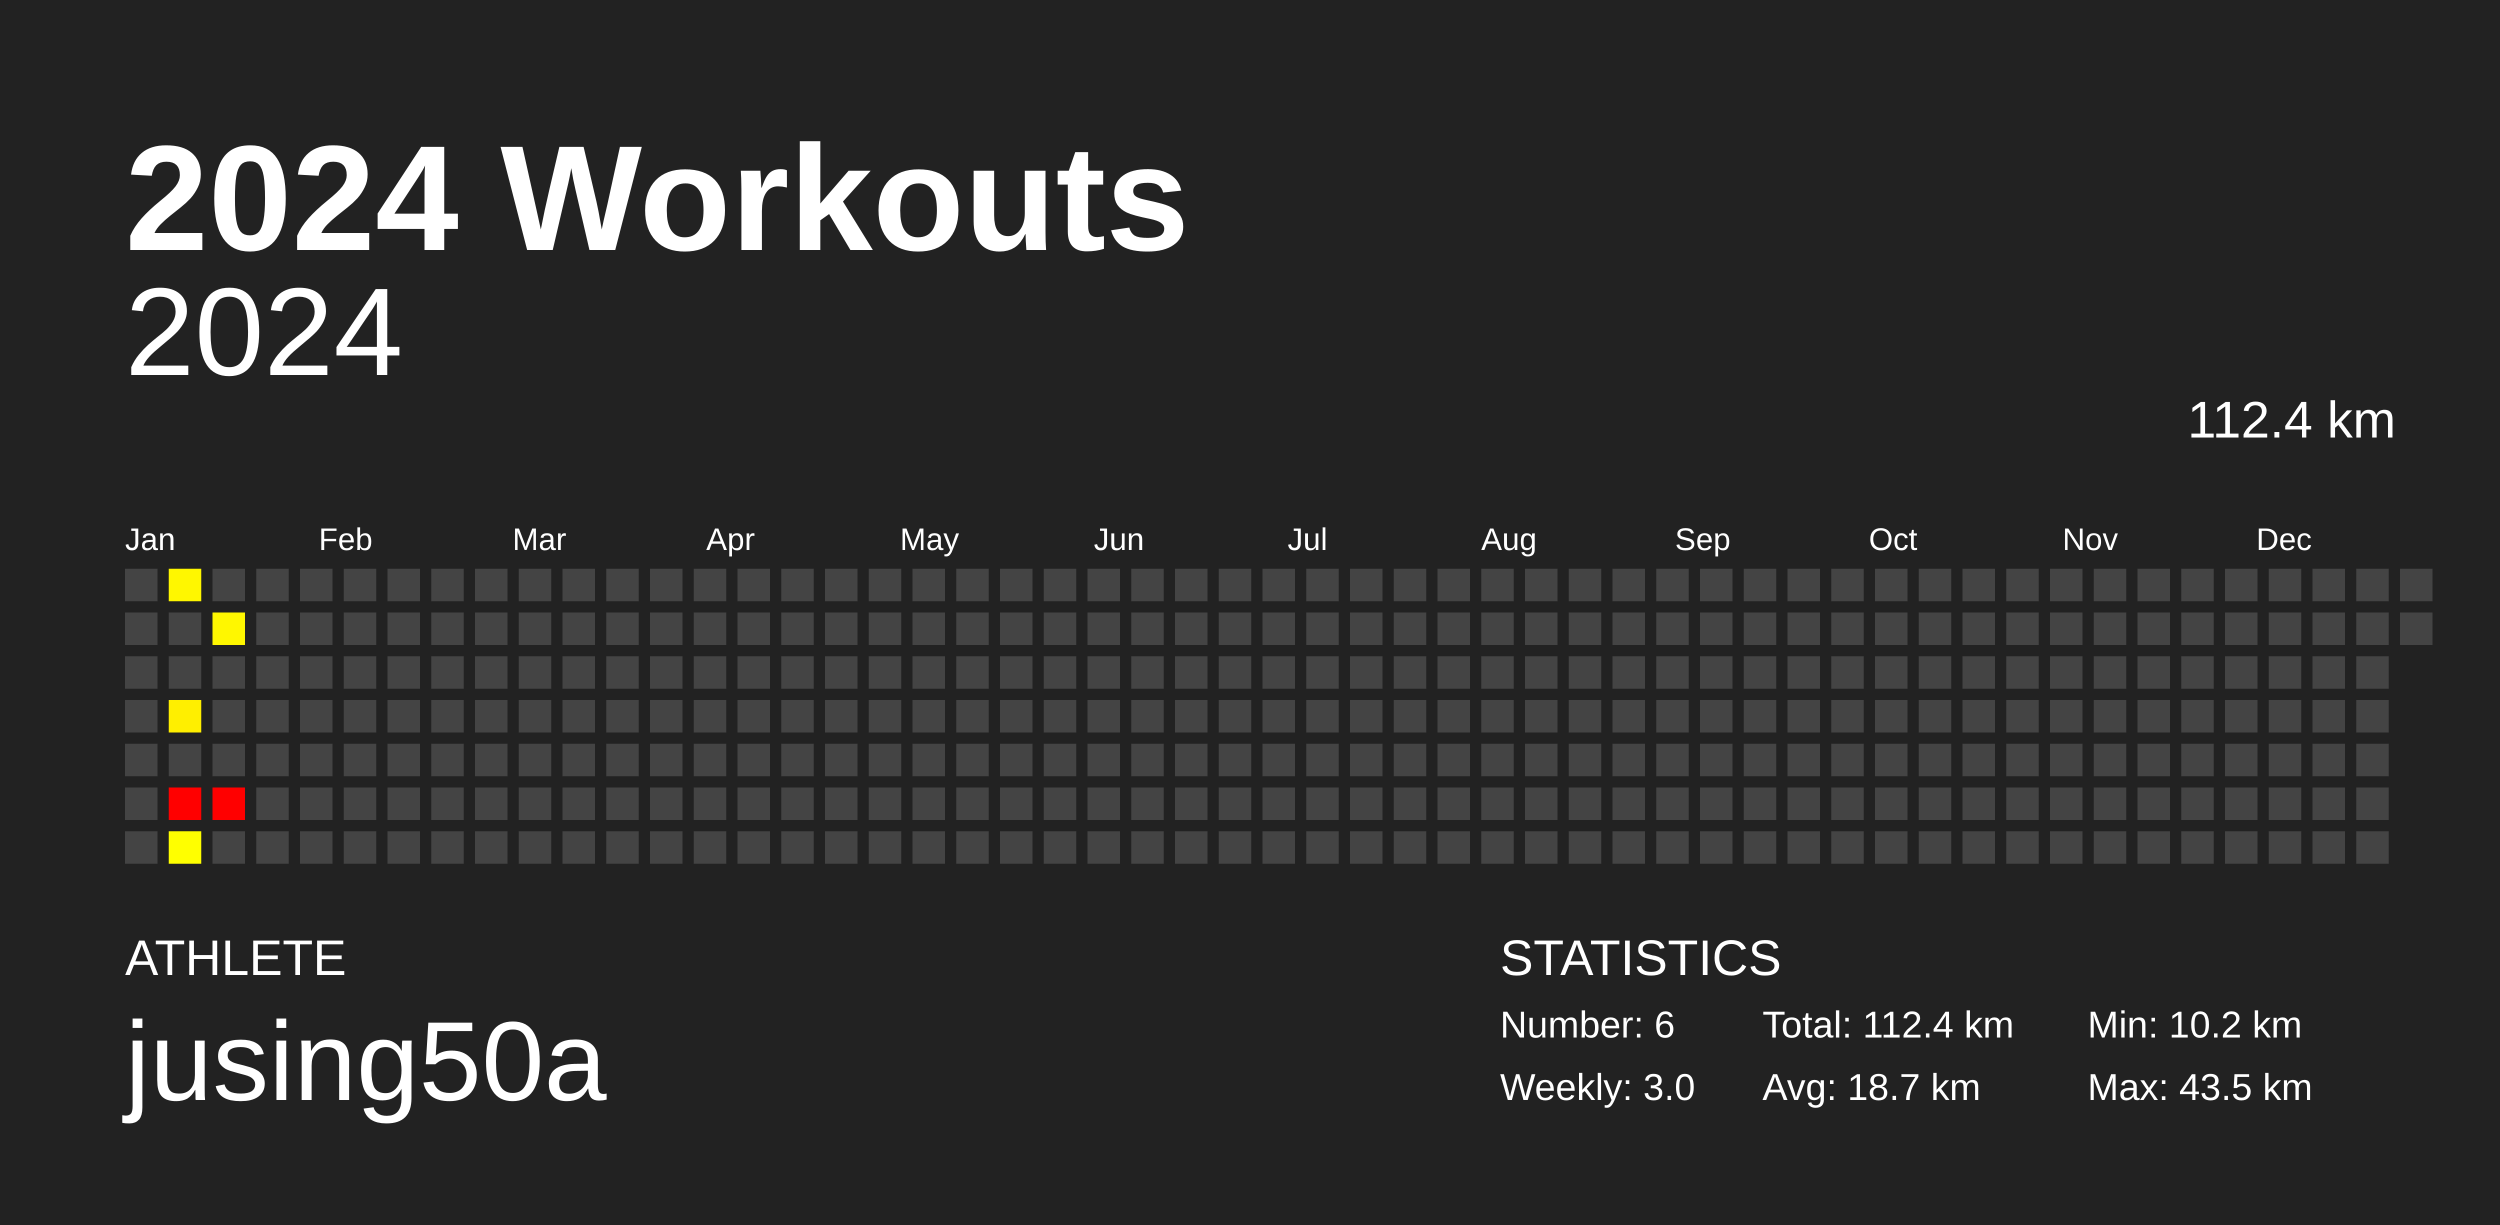
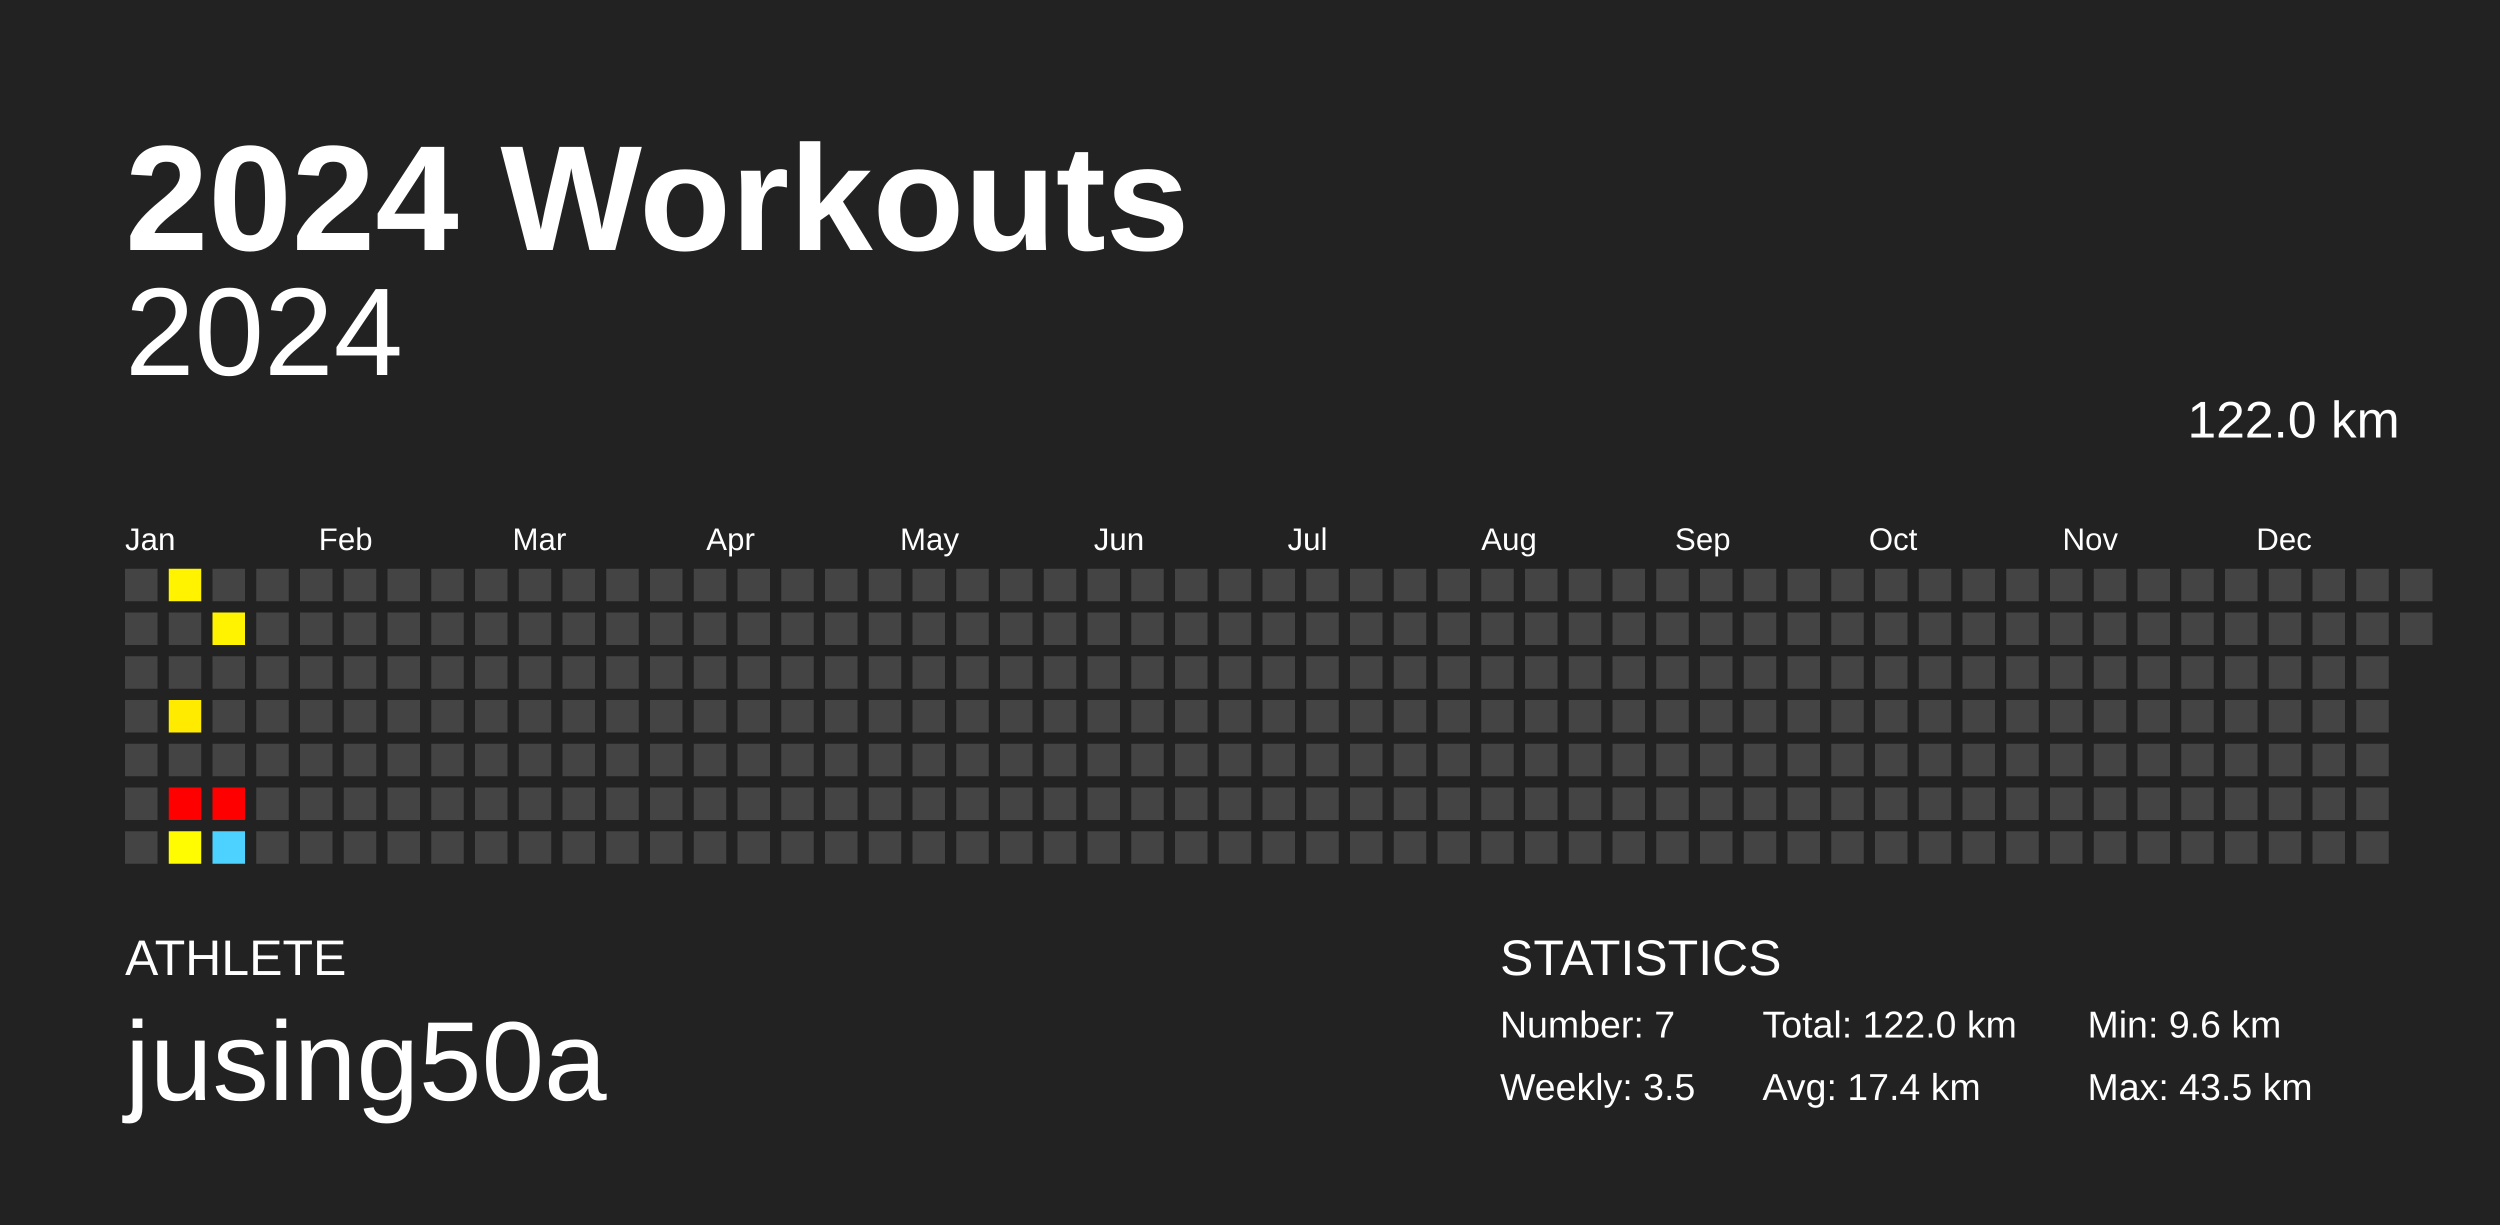
<svg xmlns="http://www.w3.org/2000/svg" baseProfile="full" height="98mm" version="1.1" viewBox="0,0,200,98" width="200mm">
  <defs />
  <rect fill="#222222" height="98" width="200" x="0" y="0" />
  <text fill="#FFFFFF" style="font-size:12px; font-family:Arial; font-weight:bold;" x="10" y="20">2024 Workouts</text>
  <text fill="#FFFFFF" style="font-size:4px; font-family:Arial" x="10" y="78">ATHLETE</text>
  <text fill="#FFFFFF" style="font-size:9px; font-family:Arial" x="10" y="88">jusing50a</text>
  <text fill="#FFFFFF" style="font-size:4px; font-family:Arial" x="120" y="78">STATISTICS</text>
-   <text fill="#FFFFFF" style="font-size:3px; font-family:Arial" x="120" y="83">Number: 6</text>
-   <text fill="#FFFFFF" style="font-size:3px; font-family:Arial" x="120" y="88">Weekly: 3.0</text>
-   <text fill="#FFFFFF" style="font-size:3px; font-family:Arial" x="141" y="83">Total: 112.4 km</text>
-   <text fill="#FFFFFF" style="font-size:3px; font-family:Arial" x="141" y="88">Avg: 18.7 km</text>
-   <text fill="#FFFFFF" style="font-size:3px; font-family:Arial" x="167" y="83">Min: 10.2 km</text>
+   <text fill="#FFFFFF" style="font-size:3px; font-family:Arial" x="120" y="83">Number: 7</text>
+   <text fill="#FFFFFF" style="font-size:3px; font-family:Arial" x="120" y="88">Weekly: 3.5</text>
+   <text fill="#FFFFFF" style="font-size:3px; font-family:Arial" x="141" y="83">Total: 122.0 km</text>
+   <text fill="#FFFFFF" style="font-size:3px; font-family:Arial" x="141" y="88">Avg: 17.4 km</text>
+   <text fill="#FFFFFF" style="font-size:3px; font-family:Arial" x="167" y="83">Min: 9.6 km</text>
  <text fill="#FFFFFF" style="font-size:3px; font-family:Arial" x="167" y="88">Max: 43.5 km</text>
  <text alignment-baseline="hanging" fill="#FFFFFF" style="font-size:10.0px; font-family:Arial;" x="10" y="30">2024</text>
-   <text alignment-baseline="hanging" fill="#FFFFFF" style="font-size:4.125px; font-family:Arial;" x="175" y="35">112.4 km</text>
+   <text alignment-baseline="hanging" fill="#FFFFFF" style="font-size:4.125px; font-family:Arial;" x="175" y="35">122.0 km</text>
  <text fill="#FFFFFF" style="font-size:2.5px; font-family:Arial" x="10.0" y="44">Jan</text>
  <text fill="#FFFFFF" style="font-size:2.5px; font-family:Arial" x="25.5" y="44">Feb</text>
  <text fill="#FFFFFF" style="font-size:2.5px; font-family:Arial" x="41.0" y="44">Mar</text>
  <text fill="#FFFFFF" style="font-size:2.5px; font-family:Arial" x="56.5" y="44">Apr</text>
  <text fill="#FFFFFF" style="font-size:2.5px; font-family:Arial" x="72.0" y="44">May</text>
  <text fill="#FFFFFF" style="font-size:2.5px; font-family:Arial" x="87.5" y="44">Jun</text>
  <text fill="#FFFFFF" style="font-size:2.5px; font-family:Arial" x="103.0" y="44">Jul</text>
  <text fill="#FFFFFF" style="font-size:2.5px; font-family:Arial" x="118.5" y="44">Aug</text>
  <text fill="#FFFFFF" style="font-size:2.5px; font-family:Arial" x="134.0" y="44">Sep</text>
  <text fill="#FFFFFF" style="font-size:2.5px; font-family:Arial" x="149.5" y="44">Oct</text>
  <text fill="#FFFFFF" style="font-size:2.5px; font-family:Arial" x="165.0" y="44">Nov</text>
  <text fill="#FFFFFF" style="font-size:2.5px; font-family:Arial" x="180.5" y="44">Dec</text>
  <rect fill="#444444" height="2.6" width="2.6" x="10.0" y="45.5" />
  <rect fill="#444444" height="2.6" width="2.6" x="10.0" y="49.0" />
  <rect fill="#444444" height="2.6" width="2.6" x="10.0" y="52.5" />
  <rect fill="#444444" height="2.6" width="2.6" x="10.0" y="56.0" />
  <rect fill="#444444" height="2.6" width="2.6" x="10.0" y="59.5" />
  <rect fill="#444444" height="2.6" width="2.6" x="10.0" y="63.0" />
  <rect fill="#444444" height="2.6" width="2.6" x="10.0" y="66.5" />
-   <rect fill="#fff700" height="2.6" width="2.6" x="13.5" y="45.5" />
+   <rect fill="#fff300" height="2.6" width="2.6" x="13.5" y="45.5" />
  <rect fill="#444444" height="2.6" width="2.6" x="13.5" y="49.0" />
  <rect fill="#444444" height="2.6" width="2.6" x="13.5" y="52.5" />
-   <rect fill="#ffef00" height="2.6" width="2.6" x="13.5" y="56.0" />
+   <rect fill="#ffeb00" height="2.6" width="2.6" x="13.5" y="56.0" />
  <rect fill="#444444" height="2.6" width="2.6" x="13.5" y="59.5" />
  <rect fill="red" height="2.6" width="2.6" x="13.5" y="63.0" />
-   <rect fill="#ffff00" height="2.6" width="2.6" x="13.5" y="66.5" />
+   <rect fill="#fffb00" height="2.6" width="2.6" x="13.5" y="66.5" />
  <rect fill="#444444" height="2.6" width="2.6" x="17.0" y="45.5" />
-   <rect fill="#fff700" height="2.6" width="2.6" x="17.0" y="49.0" />
+   <rect fill="#fff300" height="2.6" width="2.6" x="17.0" y="49.0" />
  <rect fill="#444444" height="2.6" width="2.6" x="17.0" y="52.5" />
  <rect fill="#444444" height="2.6" width="2.6" x="17.0" y="56.0" />
  <rect fill="#444444" height="2.6" width="2.6" x="17.0" y="59.5" />
  <rect fill="red" height="2.6" width="2.6" x="17.0" y="63.0" />
-   <rect fill="#444444" height="2.6" width="2.6" x="17.0" y="66.5" />
+   <rect fill="#4dd2ff" height="2.6" width="2.6" x="17.0" y="66.5" />
  <rect fill="#444444" height="2.6" width="2.6" x="20.5" y="45.5" />
  <rect fill="#444444" height="2.6" width="2.6" x="20.5" y="49.0" />
  <rect fill="#444444" height="2.6" width="2.6" x="20.5" y="52.5" />
  <rect fill="#444444" height="2.6" width="2.6" x="20.5" y="56.0" />
  <rect fill="#444444" height="2.6" width="2.6" x="20.5" y="59.5" />
  <rect fill="#444444" height="2.6" width="2.6" x="20.5" y="63.0" />
  <rect fill="#444444" height="2.6" width="2.6" x="20.5" y="66.5" />
  <rect fill="#444444" height="2.6" width="2.6" x="24.0" y="45.5" />
  <rect fill="#444444" height="2.6" width="2.6" x="24.0" y="49.0" />
  <rect fill="#444444" height="2.6" width="2.6" x="24.0" y="52.5" />
  <rect fill="#444444" height="2.6" width="2.6" x="24.0" y="56.0" />
  <rect fill="#444444" height="2.6" width="2.6" x="24.0" y="59.5" />
  <rect fill="#444444" height="2.6" width="2.6" x="24.0" y="63.0" />
  <rect fill="#444444" height="2.6" width="2.6" x="24.0" y="66.5" />
  <rect fill="#444444" height="2.6" width="2.6" x="27.5" y="45.5" />
  <rect fill="#444444" height="2.6" width="2.6" x="27.5" y="49.0" />
  <rect fill="#444444" height="2.6" width="2.6" x="27.5" y="52.5" />
  <rect fill="#444444" height="2.6" width="2.6" x="27.5" y="56.0" />
  <rect fill="#444444" height="2.6" width="2.6" x="27.5" y="59.5" />
  <rect fill="#444444" height="2.6" width="2.6" x="27.5" y="63.0" />
  <rect fill="#444444" height="2.6" width="2.6" x="27.5" y="66.5" />
  <rect fill="#444444" height="2.6" width="2.6" x="31.0" y="45.5" />
  <rect fill="#444444" height="2.6" width="2.6" x="31.0" y="49.0" />
  <rect fill="#444444" height="2.6" width="2.6" x="31.0" y="52.5" />
  <rect fill="#444444" height="2.6" width="2.6" x="31.0" y="56.0" />
  <rect fill="#444444" height="2.6" width="2.6" x="31.0" y="59.5" />
  <rect fill="#444444" height="2.6" width="2.6" x="31.0" y="63.0" />
  <rect fill="#444444" height="2.6" width="2.6" x="31.0" y="66.5" />
  <rect fill="#444444" height="2.6" width="2.6" x="34.5" y="45.5" />
  <rect fill="#444444" height="2.6" width="2.6" x="34.5" y="49.0" />
  <rect fill="#444444" height="2.6" width="2.6" x="34.5" y="52.5" />
  <rect fill="#444444" height="2.6" width="2.6" x="34.5" y="56.0" />
  <rect fill="#444444" height="2.6" width="2.6" x="34.5" y="59.5" />
  <rect fill="#444444" height="2.6" width="2.6" x="34.5" y="63.0" />
  <rect fill="#444444" height="2.6" width="2.6" x="34.5" y="66.5" />
  <rect fill="#444444" height="2.6" width="2.6" x="38.0" y="45.5" />
  <rect fill="#444444" height="2.6" width="2.6" x="38.0" y="49.0" />
  <rect fill="#444444" height="2.6" width="2.6" x="38.0" y="52.5" />
  <rect fill="#444444" height="2.6" width="2.6" x="38.0" y="56.0" />
  <rect fill="#444444" height="2.6" width="2.6" x="38.0" y="59.5" />
  <rect fill="#444444" height="2.6" width="2.6" x="38.0" y="63.0" />
  <rect fill="#444444" height="2.6" width="2.6" x="38.0" y="66.5" />
  <rect fill="#444444" height="2.6" width="2.6" x="41.5" y="45.5" />
  <rect fill="#444444" height="2.6" width="2.6" x="41.5" y="49.0" />
  <rect fill="#444444" height="2.6" width="2.6" x="41.5" y="52.5" />
  <rect fill="#444444" height="2.6" width="2.6" x="41.5" y="56.0" />
  <rect fill="#444444" height="2.6" width="2.6" x="41.5" y="59.5" />
  <rect fill="#444444" height="2.6" width="2.6" x="41.5" y="63.0" />
  <rect fill="#444444" height="2.6" width="2.6" x="41.5" y="66.5" />
  <rect fill="#444444" height="2.6" width="2.6" x="45.0" y="45.5" />
  <rect fill="#444444" height="2.6" width="2.6" x="45.0" y="49.0" />
  <rect fill="#444444" height="2.6" width="2.6" x="45.0" y="52.5" />
  <rect fill="#444444" height="2.6" width="2.6" x="45.0" y="56.0" />
  <rect fill="#444444" height="2.6" width="2.6" x="45.0" y="59.5" />
  <rect fill="#444444" height="2.6" width="2.6" x="45.0" y="63.0" />
  <rect fill="#444444" height="2.6" width="2.6" x="45.0" y="66.5" />
  <rect fill="#444444" height="2.6" width="2.6" x="48.5" y="45.5" />
  <rect fill="#444444" height="2.6" width="2.6" x="48.5" y="49.0" />
  <rect fill="#444444" height="2.6" width="2.6" x="48.5" y="52.5" />
  <rect fill="#444444" height="2.6" width="2.6" x="48.5" y="56.0" />
  <rect fill="#444444" height="2.6" width="2.6" x="48.5" y="59.5" />
  <rect fill="#444444" height="2.6" width="2.6" x="48.5" y="63.0" />
  <rect fill="#444444" height="2.6" width="2.6" x="48.5" y="66.5" />
  <rect fill="#444444" height="2.6" width="2.6" x="52.0" y="45.5" />
  <rect fill="#444444" height="2.6" width="2.6" x="52.0" y="49.0" />
  <rect fill="#444444" height="2.6" width="2.6" x="52.0" y="52.5" />
  <rect fill="#444444" height="2.6" width="2.6" x="52.0" y="56.0" />
  <rect fill="#444444" height="2.6" width="2.6" x="52.0" y="59.5" />
  <rect fill="#444444" height="2.6" width="2.6" x="52.0" y="63.0" />
  <rect fill="#444444" height="2.6" width="2.6" x="52.0" y="66.5" />
  <rect fill="#444444" height="2.6" width="2.6" x="55.5" y="45.5" />
  <rect fill="#444444" height="2.6" width="2.6" x="55.5" y="49.0" />
  <rect fill="#444444" height="2.6" width="2.6" x="55.5" y="52.5" />
  <rect fill="#444444" height="2.6" width="2.6" x="55.5" y="56.0" />
  <rect fill="#444444" height="2.6" width="2.6" x="55.5" y="59.5" />
  <rect fill="#444444" height="2.6" width="2.6" x="55.5" y="63.0" />
  <rect fill="#444444" height="2.6" width="2.6" x="55.5" y="66.5" />
  <rect fill="#444444" height="2.6" width="2.6" x="59.0" y="45.5" />
  <rect fill="#444444" height="2.6" width="2.6" x="59.0" y="49.0" />
  <rect fill="#444444" height="2.6" width="2.6" x="59.0" y="52.5" />
  <rect fill="#444444" height="2.6" width="2.6" x="59.0" y="56.0" />
  <rect fill="#444444" height="2.6" width="2.6" x="59.0" y="59.5" />
  <rect fill="#444444" height="2.6" width="2.6" x="59.0" y="63.0" />
  <rect fill="#444444" height="2.6" width="2.6" x="59.0" y="66.5" />
  <rect fill="#444444" height="2.6" width="2.6" x="62.5" y="45.5" />
  <rect fill="#444444" height="2.6" width="2.6" x="62.5" y="49.0" />
  <rect fill="#444444" height="2.6" width="2.6" x="62.5" y="52.5" />
  <rect fill="#444444" height="2.6" width="2.6" x="62.5" y="56.0" />
  <rect fill="#444444" height="2.6" width="2.6" x="62.5" y="59.5" />
  <rect fill="#444444" height="2.6" width="2.6" x="62.5" y="63.0" />
  <rect fill="#444444" height="2.6" width="2.6" x="62.5" y="66.5" />
  <rect fill="#444444" height="2.6" width="2.6" x="66.0" y="45.5" />
  <rect fill="#444444" height="2.6" width="2.6" x="66.0" y="49.0" />
  <rect fill="#444444" height="2.6" width="2.6" x="66.0" y="52.5" />
  <rect fill="#444444" height="2.6" width="2.6" x="66.0" y="56.0" />
  <rect fill="#444444" height="2.6" width="2.6" x="66.0" y="59.5" />
  <rect fill="#444444" height="2.6" width="2.6" x="66.0" y="63.0" />
  <rect fill="#444444" height="2.6" width="2.6" x="66.0" y="66.5" />
  <rect fill="#444444" height="2.6" width="2.6" x="69.5" y="45.5" />
  <rect fill="#444444" height="2.6" width="2.6" x="69.5" y="49.0" />
  <rect fill="#444444" height="2.6" width="2.6" x="69.5" y="52.5" />
  <rect fill="#444444" height="2.6" width="2.6" x="69.5" y="56.0" />
  <rect fill="#444444" height="2.6" width="2.6" x="69.5" y="59.5" />
  <rect fill="#444444" height="2.6" width="2.6" x="69.5" y="63.0" />
  <rect fill="#444444" height="2.6" width="2.6" x="69.5" y="66.5" />
  <rect fill="#444444" height="2.6" width="2.6" x="73.0" y="45.5" />
  <rect fill="#444444" height="2.6" width="2.6" x="73.0" y="49.0" />
  <rect fill="#444444" height="2.6" width="2.6" x="73.0" y="52.5" />
  <rect fill="#444444" height="2.6" width="2.6" x="73.0" y="56.0" />
  <rect fill="#444444" height="2.6" width="2.6" x="73.0" y="59.5" />
  <rect fill="#444444" height="2.6" width="2.6" x="73.0" y="63.0" />
  <rect fill="#444444" height="2.6" width="2.6" x="73.0" y="66.5" />
  <rect fill="#444444" height="2.6" width="2.6" x="76.5" y="45.5" />
  <rect fill="#444444" height="2.6" width="2.6" x="76.5" y="49.0" />
  <rect fill="#444444" height="2.6" width="2.6" x="76.5" y="52.5" />
  <rect fill="#444444" height="2.6" width="2.6" x="76.5" y="56.0" />
  <rect fill="#444444" height="2.6" width="2.6" x="76.5" y="59.5" />
  <rect fill="#444444" height="2.6" width="2.6" x="76.5" y="63.0" />
  <rect fill="#444444" height="2.6" width="2.6" x="76.5" y="66.5" />
  <rect fill="#444444" height="2.6" width="2.6" x="80.0" y="45.5" />
  <rect fill="#444444" height="2.6" width="2.6" x="80.0" y="49.0" />
  <rect fill="#444444" height="2.6" width="2.6" x="80.0" y="52.5" />
  <rect fill="#444444" height="2.6" width="2.6" x="80.0" y="56.0" />
  <rect fill="#444444" height="2.6" width="2.6" x="80.0" y="59.5" />
  <rect fill="#444444" height="2.6" width="2.6" x="80.0" y="63.0" />
  <rect fill="#444444" height="2.6" width="2.6" x="80.0" y="66.5" />
  <rect fill="#444444" height="2.6" width="2.6" x="83.5" y="45.5" />
  <rect fill="#444444" height="2.6" width="2.6" x="83.5" y="49.0" />
  <rect fill="#444444" height="2.6" width="2.6" x="83.5" y="52.5" />
  <rect fill="#444444" height="2.6" width="2.6" x="83.5" y="56.0" />
  <rect fill="#444444" height="2.6" width="2.6" x="83.5" y="59.5" />
  <rect fill="#444444" height="2.6" width="2.6" x="83.5" y="63.0" />
  <rect fill="#444444" height="2.6" width="2.6" x="83.5" y="66.5" />
  <rect fill="#444444" height="2.6" width="2.6" x="87.0" y="45.5" />
  <rect fill="#444444" height="2.6" width="2.6" x="87.0" y="49.0" />
  <rect fill="#444444" height="2.6" width="2.6" x="87.0" y="52.5" />
  <rect fill="#444444" height="2.6" width="2.6" x="87.0" y="56.0" />
  <rect fill="#444444" height="2.6" width="2.6" x="87.0" y="59.5" />
  <rect fill="#444444" height="2.6" width="2.6" x="87.0" y="63.0" />
  <rect fill="#444444" height="2.6" width="2.6" x="87.0" y="66.5" />
  <rect fill="#444444" height="2.6" width="2.6" x="90.5" y="45.5" />
  <rect fill="#444444" height="2.6" width="2.6" x="90.5" y="49.0" />
  <rect fill="#444444" height="2.6" width="2.6" x="90.5" y="52.5" />
  <rect fill="#444444" height="2.6" width="2.6" x="90.5" y="56.0" />
  <rect fill="#444444" height="2.6" width="2.6" x="90.5" y="59.5" />
  <rect fill="#444444" height="2.6" width="2.6" x="90.5" y="63.0" />
  <rect fill="#444444" height="2.6" width="2.6" x="90.5" y="66.5" />
  <rect fill="#444444" height="2.6" width="2.6" x="94.0" y="45.5" />
  <rect fill="#444444" height="2.6" width="2.6" x="94.0" y="49.0" />
  <rect fill="#444444" height="2.6" width="2.6" x="94.0" y="52.5" />
  <rect fill="#444444" height="2.6" width="2.6" x="94.0" y="56.0" />
  <rect fill="#444444" height="2.6" width="2.6" x="94.0" y="59.5" />
  <rect fill="#444444" height="2.6" width="2.6" x="94.0" y="63.0" />
  <rect fill="#444444" height="2.6" width="2.6" x="94.0" y="66.5" />
  <rect fill="#444444" height="2.6" width="2.6" x="97.5" y="45.5" />
  <rect fill="#444444" height="2.6" width="2.6" x="97.5" y="49.0" />
  <rect fill="#444444" height="2.6" width="2.6" x="97.5" y="52.5" />
  <rect fill="#444444" height="2.6" width="2.6" x="97.5" y="56.0" />
  <rect fill="#444444" height="2.6" width="2.6" x="97.5" y="59.5" />
  <rect fill="#444444" height="2.6" width="2.6" x="97.5" y="63.0" />
  <rect fill="#444444" height="2.6" width="2.6" x="97.5" y="66.5" />
  <rect fill="#444444" height="2.6" width="2.6" x="101.0" y="45.5" />
  <rect fill="#444444" height="2.6" width="2.6" x="101.0" y="49.0" />
  <rect fill="#444444" height="2.6" width="2.6" x="101.0" y="52.5" />
  <rect fill="#444444" height="2.6" width="2.6" x="101.0" y="56.0" />
  <rect fill="#444444" height="2.6" width="2.6" x="101.0" y="59.5" />
  <rect fill="#444444" height="2.6" width="2.6" x="101.0" y="63.0" />
  <rect fill="#444444" height="2.6" width="2.6" x="101.0" y="66.5" />
  <rect fill="#444444" height="2.6" width="2.6" x="104.5" y="45.5" />
  <rect fill="#444444" height="2.6" width="2.6" x="104.5" y="49.0" />
  <rect fill="#444444" height="2.6" width="2.6" x="104.5" y="52.5" />
  <rect fill="#444444" height="2.6" width="2.6" x="104.5" y="56.0" />
  <rect fill="#444444" height="2.6" width="2.6" x="104.5" y="59.5" />
  <rect fill="#444444" height="2.6" width="2.6" x="104.5" y="63.0" />
  <rect fill="#444444" height="2.6" width="2.6" x="104.5" y="66.5" />
  <rect fill="#444444" height="2.6" width="2.6" x="108.0" y="45.5" />
  <rect fill="#444444" height="2.6" width="2.6" x="108.0" y="49.0" />
  <rect fill="#444444" height="2.6" width="2.6" x="108.0" y="52.5" />
  <rect fill="#444444" height="2.6" width="2.6" x="108.0" y="56.0" />
  <rect fill="#444444" height="2.6" width="2.6" x="108.0" y="59.5" />
  <rect fill="#444444" height="2.6" width="2.6" x="108.0" y="63.0" />
  <rect fill="#444444" height="2.6" width="2.6" x="108.0" y="66.5" />
  <rect fill="#444444" height="2.6" width="2.6" x="111.5" y="45.5" />
  <rect fill="#444444" height="2.6" width="2.6" x="111.5" y="49.0" />
  <rect fill="#444444" height="2.6" width="2.6" x="111.5" y="52.5" />
  <rect fill="#444444" height="2.6" width="2.6" x="111.5" y="56.0" />
  <rect fill="#444444" height="2.6" width="2.6" x="111.5" y="59.5" />
  <rect fill="#444444" height="2.6" width="2.6" x="111.5" y="63.0" />
  <rect fill="#444444" height="2.6" width="2.6" x="111.5" y="66.5" />
  <rect fill="#444444" height="2.6" width="2.6" x="115.0" y="45.5" />
  <rect fill="#444444" height="2.6" width="2.6" x="115.0" y="49.0" />
  <rect fill="#444444" height="2.6" width="2.6" x="115.0" y="52.5" />
  <rect fill="#444444" height="2.6" width="2.6" x="115.0" y="56.0" />
  <rect fill="#444444" height="2.6" width="2.6" x="115.0" y="59.5" />
  <rect fill="#444444" height="2.6" width="2.6" x="115.0" y="63.0" />
  <rect fill="#444444" height="2.6" width="2.6" x="115.0" y="66.5" />
  <rect fill="#444444" height="2.6" width="2.6" x="118.5" y="45.5" />
  <rect fill="#444444" height="2.6" width="2.6" x="118.5" y="49.0" />
  <rect fill="#444444" height="2.6" width="2.6" x="118.5" y="52.5" />
  <rect fill="#444444" height="2.6" width="2.6" x="118.5" y="56.0" />
  <rect fill="#444444" height="2.6" width="2.6" x="118.5" y="59.5" />
  <rect fill="#444444" height="2.6" width="2.6" x="118.5" y="63.0" />
  <rect fill="#444444" height="2.6" width="2.6" x="118.5" y="66.5" />
  <rect fill="#444444" height="2.6" width="2.6" x="122.0" y="45.5" />
  <rect fill="#444444" height="2.6" width="2.6" x="122.0" y="49.0" />
  <rect fill="#444444" height="2.6" width="2.6" x="122.0" y="52.5" />
  <rect fill="#444444" height="2.6" width="2.6" x="122.0" y="56.0" />
  <rect fill="#444444" height="2.6" width="2.6" x="122.0" y="59.5" />
  <rect fill="#444444" height="2.6" width="2.6" x="122.0" y="63.0" />
  <rect fill="#444444" height="2.6" width="2.6" x="122.0" y="66.5" />
  <rect fill="#444444" height="2.6" width="2.6" x="125.5" y="45.5" />
  <rect fill="#444444" height="2.6" width="2.6" x="125.5" y="49.0" />
  <rect fill="#444444" height="2.6" width="2.6" x="125.5" y="52.5" />
  <rect fill="#444444" height="2.6" width="2.6" x="125.5" y="56.0" />
  <rect fill="#444444" height="2.6" width="2.6" x="125.5" y="59.5" />
  <rect fill="#444444" height="2.6" width="2.6" x="125.5" y="63.0" />
  <rect fill="#444444" height="2.6" width="2.6" x="125.5" y="66.5" />
  <rect fill="#444444" height="2.6" width="2.6" x="129.0" y="45.5" />
  <rect fill="#444444" height="2.6" width="2.6" x="129.0" y="49.0" />
  <rect fill="#444444" height="2.6" width="2.6" x="129.0" y="52.5" />
  <rect fill="#444444" height="2.6" width="2.6" x="129.0" y="56.0" />
  <rect fill="#444444" height="2.6" width="2.6" x="129.0" y="59.5" />
  <rect fill="#444444" height="2.6" width="2.6" x="129.0" y="63.0" />
  <rect fill="#444444" height="2.6" width="2.6" x="129.0" y="66.5" />
  <rect fill="#444444" height="2.6" width="2.6" x="132.5" y="45.5" />
  <rect fill="#444444" height="2.6" width="2.6" x="132.5" y="49.0" />
  <rect fill="#444444" height="2.6" width="2.6" x="132.5" y="52.5" />
  <rect fill="#444444" height="2.6" width="2.6" x="132.5" y="56.0" />
  <rect fill="#444444" height="2.6" width="2.6" x="132.5" y="59.5" />
  <rect fill="#444444" height="2.6" width="2.6" x="132.5" y="63.0" />
  <rect fill="#444444" height="2.6" width="2.6" x="132.5" y="66.5" />
  <rect fill="#444444" height="2.6" width="2.6" x="136.0" y="45.5" />
  <rect fill="#444444" height="2.6" width="2.6" x="136.0" y="49.0" />
  <rect fill="#444444" height="2.6" width="2.6" x="136.0" y="52.5" />
  <rect fill="#444444" height="2.6" width="2.6" x="136.0" y="56.0" />
  <rect fill="#444444" height="2.6" width="2.6" x="136.0" y="59.5" />
  <rect fill="#444444" height="2.6" width="2.6" x="136.0" y="63.0" />
  <rect fill="#444444" height="2.6" width="2.6" x="136.0" y="66.5" />
  <rect fill="#444444" height="2.6" width="2.6" x="139.5" y="45.5" />
  <rect fill="#444444" height="2.6" width="2.6" x="139.5" y="49.0" />
  <rect fill="#444444" height="2.6" width="2.6" x="139.5" y="52.5" />
  <rect fill="#444444" height="2.6" width="2.6" x="139.5" y="56.0" />
  <rect fill="#444444" height="2.6" width="2.6" x="139.5" y="59.5" />
  <rect fill="#444444" height="2.6" width="2.6" x="139.5" y="63.0" />
  <rect fill="#444444" height="2.6" width="2.6" x="139.5" y="66.5" />
  <rect fill="#444444" height="2.6" width="2.6" x="143.0" y="45.5" />
  <rect fill="#444444" height="2.6" width="2.6" x="143.0" y="49.0" />
  <rect fill="#444444" height="2.6" width="2.6" x="143.0" y="52.5" />
  <rect fill="#444444" height="2.6" width="2.6" x="143.0" y="56.0" />
  <rect fill="#444444" height="2.6" width="2.6" x="143.0" y="59.5" />
  <rect fill="#444444" height="2.6" width="2.6" x="143.0" y="63.0" />
  <rect fill="#444444" height="2.6" width="2.6" x="143.0" y="66.5" />
  <rect fill="#444444" height="2.6" width="2.6" x="146.5" y="45.5" />
  <rect fill="#444444" height="2.6" width="2.6" x="146.5" y="49.0" />
  <rect fill="#444444" height="2.6" width="2.6" x="146.5" y="52.5" />
  <rect fill="#444444" height="2.6" width="2.6" x="146.5" y="56.0" />
  <rect fill="#444444" height="2.6" width="2.6" x="146.5" y="59.5" />
  <rect fill="#444444" height="2.6" width="2.6" x="146.5" y="63.0" />
  <rect fill="#444444" height="2.6" width="2.6" x="146.5" y="66.5" />
  <rect fill="#444444" height="2.6" width="2.6" x="150.0" y="45.5" />
  <rect fill="#444444" height="2.6" width="2.6" x="150.0" y="49.0" />
  <rect fill="#444444" height="2.6" width="2.6" x="150.0" y="52.5" />
  <rect fill="#444444" height="2.6" width="2.6" x="150.0" y="56.0" />
  <rect fill="#444444" height="2.6" width="2.6" x="150.0" y="59.5" />
  <rect fill="#444444" height="2.6" width="2.6" x="150.0" y="63.0" />
  <rect fill="#444444" height="2.6" width="2.6" x="150.0" y="66.5" />
  <rect fill="#444444" height="2.6" width="2.6" x="153.5" y="45.5" />
  <rect fill="#444444" height="2.6" width="2.6" x="153.5" y="49.0" />
  <rect fill="#444444" height="2.6" width="2.6" x="153.5" y="52.5" />
  <rect fill="#444444" height="2.6" width="2.6" x="153.5" y="56.0" />
  <rect fill="#444444" height="2.6" width="2.6" x="153.5" y="59.5" />
  <rect fill="#444444" height="2.6" width="2.6" x="153.5" y="63.0" />
  <rect fill="#444444" height="2.6" width="2.6" x="153.5" y="66.5" />
  <rect fill="#444444" height="2.6" width="2.6" x="157.0" y="45.5" />
  <rect fill="#444444" height="2.6" width="2.6" x="157.0" y="49.0" />
  <rect fill="#444444" height="2.6" width="2.6" x="157.0" y="52.5" />
  <rect fill="#444444" height="2.6" width="2.6" x="157.0" y="56.0" />
  <rect fill="#444444" height="2.6" width="2.6" x="157.0" y="59.5" />
  <rect fill="#444444" height="2.6" width="2.6" x="157.0" y="63.0" />
  <rect fill="#444444" height="2.6" width="2.6" x="157.0" y="66.5" />
  <rect fill="#444444" height="2.6" width="2.6" x="160.5" y="45.5" />
  <rect fill="#444444" height="2.6" width="2.6" x="160.5" y="49.0" />
  <rect fill="#444444" height="2.6" width="2.6" x="160.5" y="52.5" />
  <rect fill="#444444" height="2.6" width="2.6" x="160.5" y="56.0" />
  <rect fill="#444444" height="2.6" width="2.6" x="160.5" y="59.5" />
  <rect fill="#444444" height="2.6" width="2.6" x="160.5" y="63.0" />
  <rect fill="#444444" height="2.6" width="2.6" x="160.5" y="66.5" />
  <rect fill="#444444" height="2.6" width="2.6" x="164.0" y="45.5" />
  <rect fill="#444444" height="2.6" width="2.6" x="164.0" y="49.0" />
  <rect fill="#444444" height="2.6" width="2.6" x="164.0" y="52.5" />
  <rect fill="#444444" height="2.6" width="2.6" x="164.0" y="56.0" />
  <rect fill="#444444" height="2.6" width="2.6" x="164.0" y="59.5" />
  <rect fill="#444444" height="2.6" width="2.6" x="164.0" y="63.0" />
  <rect fill="#444444" height="2.6" width="2.6" x="164.0" y="66.5" />
  <rect fill="#444444" height="2.6" width="2.6" x="167.5" y="45.5" />
  <rect fill="#444444" height="2.6" width="2.6" x="167.5" y="49.0" />
  <rect fill="#444444" height="2.6" width="2.6" x="167.5" y="52.5" />
  <rect fill="#444444" height="2.6" width="2.6" x="167.5" y="56.0" />
  <rect fill="#444444" height="2.6" width="2.6" x="167.5" y="59.5" />
  <rect fill="#444444" height="2.6" width="2.6" x="167.5" y="63.0" />
  <rect fill="#444444" height="2.6" width="2.6" x="167.5" y="66.5" />
  <rect fill="#444444" height="2.6" width="2.6" x="171.0" y="45.5" />
  <rect fill="#444444" height="2.6" width="2.6" x="171.0" y="49.0" />
  <rect fill="#444444" height="2.6" width="2.6" x="171.0" y="52.5" />
  <rect fill="#444444" height="2.6" width="2.6" x="171.0" y="56.0" />
  <rect fill="#444444" height="2.6" width="2.6" x="171.0" y="59.5" />
  <rect fill="#444444" height="2.6" width="2.6" x="171.0" y="63.0" />
  <rect fill="#444444" height="2.6" width="2.6" x="171.0" y="66.5" />
  <rect fill="#444444" height="2.6" width="2.6" x="174.5" y="45.5" />
  <rect fill="#444444" height="2.6" width="2.6" x="174.5" y="49.0" />
  <rect fill="#444444" height="2.6" width="2.6" x="174.5" y="52.5" />
  <rect fill="#444444" height="2.6" width="2.6" x="174.5" y="56.0" />
  <rect fill="#444444" height="2.6" width="2.6" x="174.5" y="59.5" />
  <rect fill="#444444" height="2.6" width="2.6" x="174.5" y="63.0" />
  <rect fill="#444444" height="2.6" width="2.6" x="174.5" y="66.5" />
  <rect fill="#444444" height="2.6" width="2.6" x="178.0" y="45.5" />
  <rect fill="#444444" height="2.6" width="2.6" x="178.0" y="49.0" />
  <rect fill="#444444" height="2.6" width="2.6" x="178.0" y="52.5" />
  <rect fill="#444444" height="2.6" width="2.6" x="178.0" y="56.0" />
  <rect fill="#444444" height="2.6" width="2.6" x="178.0" y="59.5" />
  <rect fill="#444444" height="2.6" width="2.6" x="178.0" y="63.0" />
  <rect fill="#444444" height="2.6" width="2.6" x="178.0" y="66.5" />
  <rect fill="#444444" height="2.6" width="2.6" x="181.5" y="45.5" />
  <rect fill="#444444" height="2.6" width="2.6" x="181.5" y="49.0" />
  <rect fill="#444444" height="2.6" width="2.6" x="181.5" y="52.5" />
  <rect fill="#444444" height="2.6" width="2.6" x="181.5" y="56.0" />
  <rect fill="#444444" height="2.6" width="2.6" x="181.5" y="59.5" />
  <rect fill="#444444" height="2.6" width="2.6" x="181.5" y="63.0" />
  <rect fill="#444444" height="2.6" width="2.6" x="181.5" y="66.5" />
  <rect fill="#444444" height="2.6" width="2.6" x="185.0" y="45.5" />
  <rect fill="#444444" height="2.6" width="2.6" x="185.0" y="49.0" />
  <rect fill="#444444" height="2.6" width="2.6" x="185.0" y="52.5" />
  <rect fill="#444444" height="2.6" width="2.6" x="185.0" y="56.0" />
  <rect fill="#444444" height="2.6" width="2.6" x="185.0" y="59.5" />
  <rect fill="#444444" height="2.6" width="2.6" x="185.0" y="63.0" />
  <rect fill="#444444" height="2.6" width="2.6" x="185.0" y="66.5" />
  <rect fill="#444444" height="2.6" width="2.6" x="188.5" y="45.5" />
  <rect fill="#444444" height="2.6" width="2.6" x="188.5" y="49.0" />
  <rect fill="#444444" height="2.6" width="2.6" x="188.5" y="52.5" />
  <rect fill="#444444" height="2.6" width="2.6" x="188.5" y="56.0" />
  <rect fill="#444444" height="2.6" width="2.6" x="188.5" y="59.5" />
  <rect fill="#444444" height="2.6" width="2.6" x="188.5" y="63.0" />
  <rect fill="#444444" height="2.6" width="2.6" x="188.5" y="66.5" />
  <rect fill="#444444" height="2.6" width="2.6" x="192.0" y="45.5" />
  <rect fill="#444444" height="2.6" width="2.6" x="192.0" y="49.0" />
</svg>
